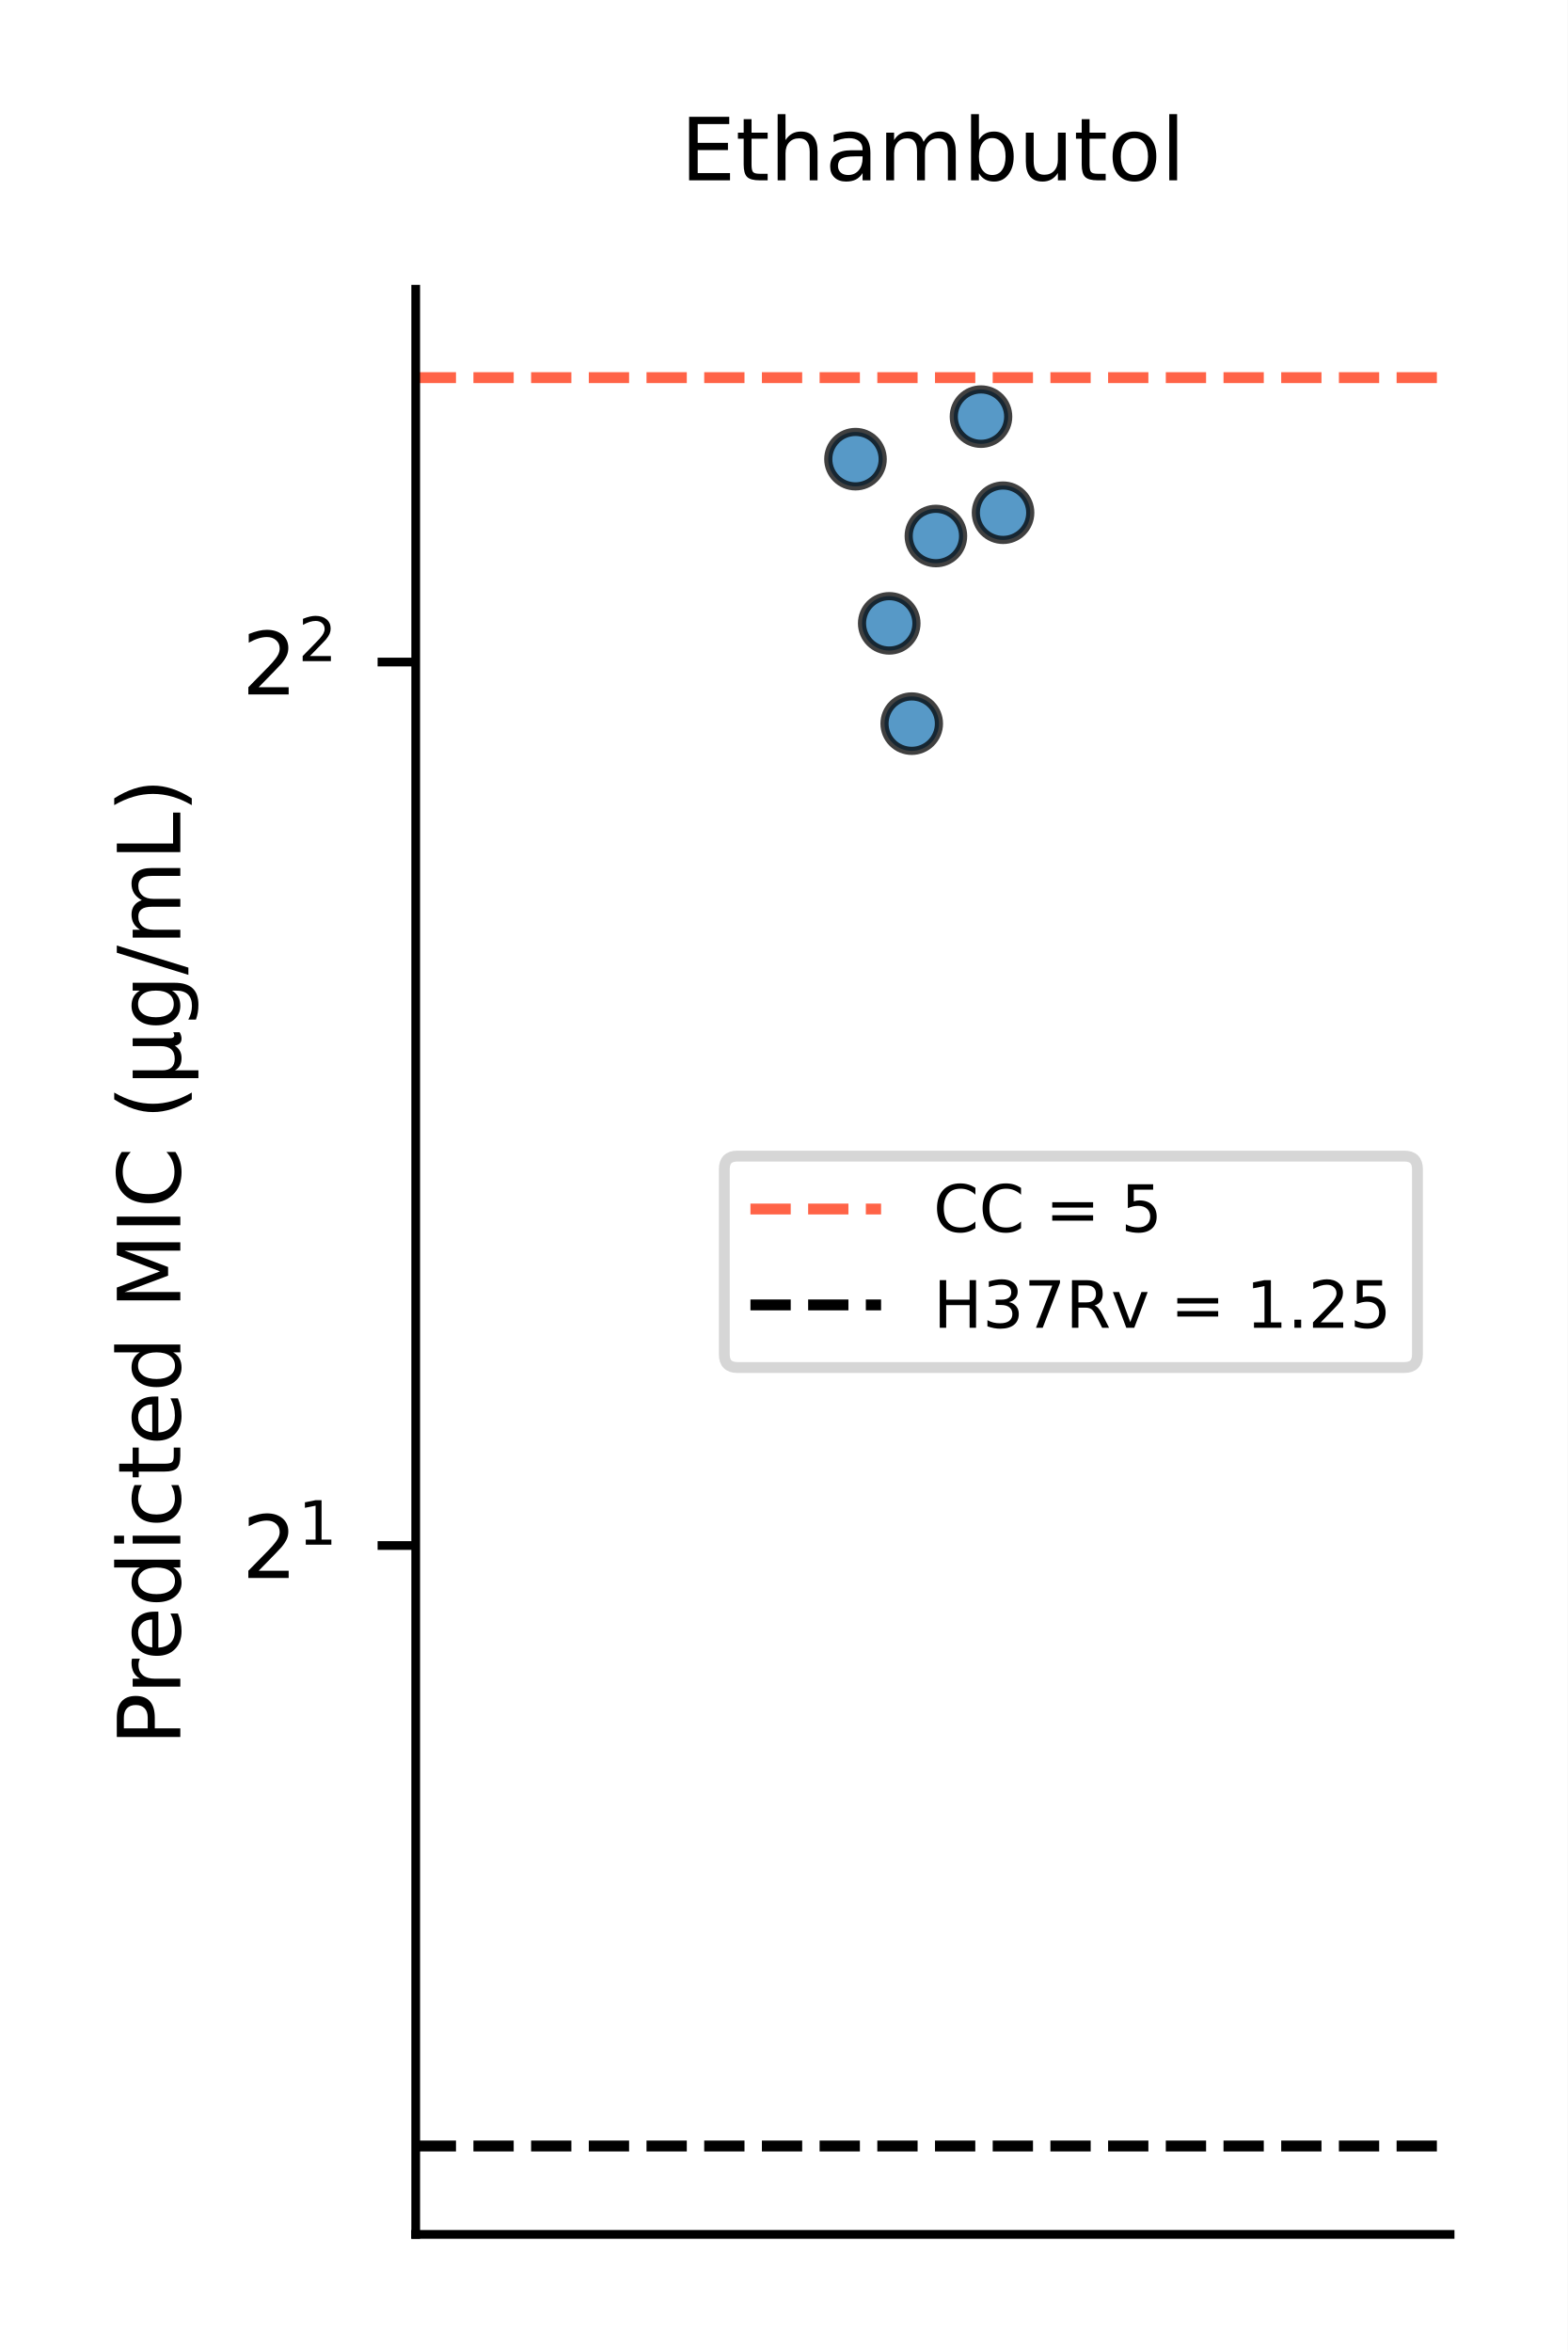
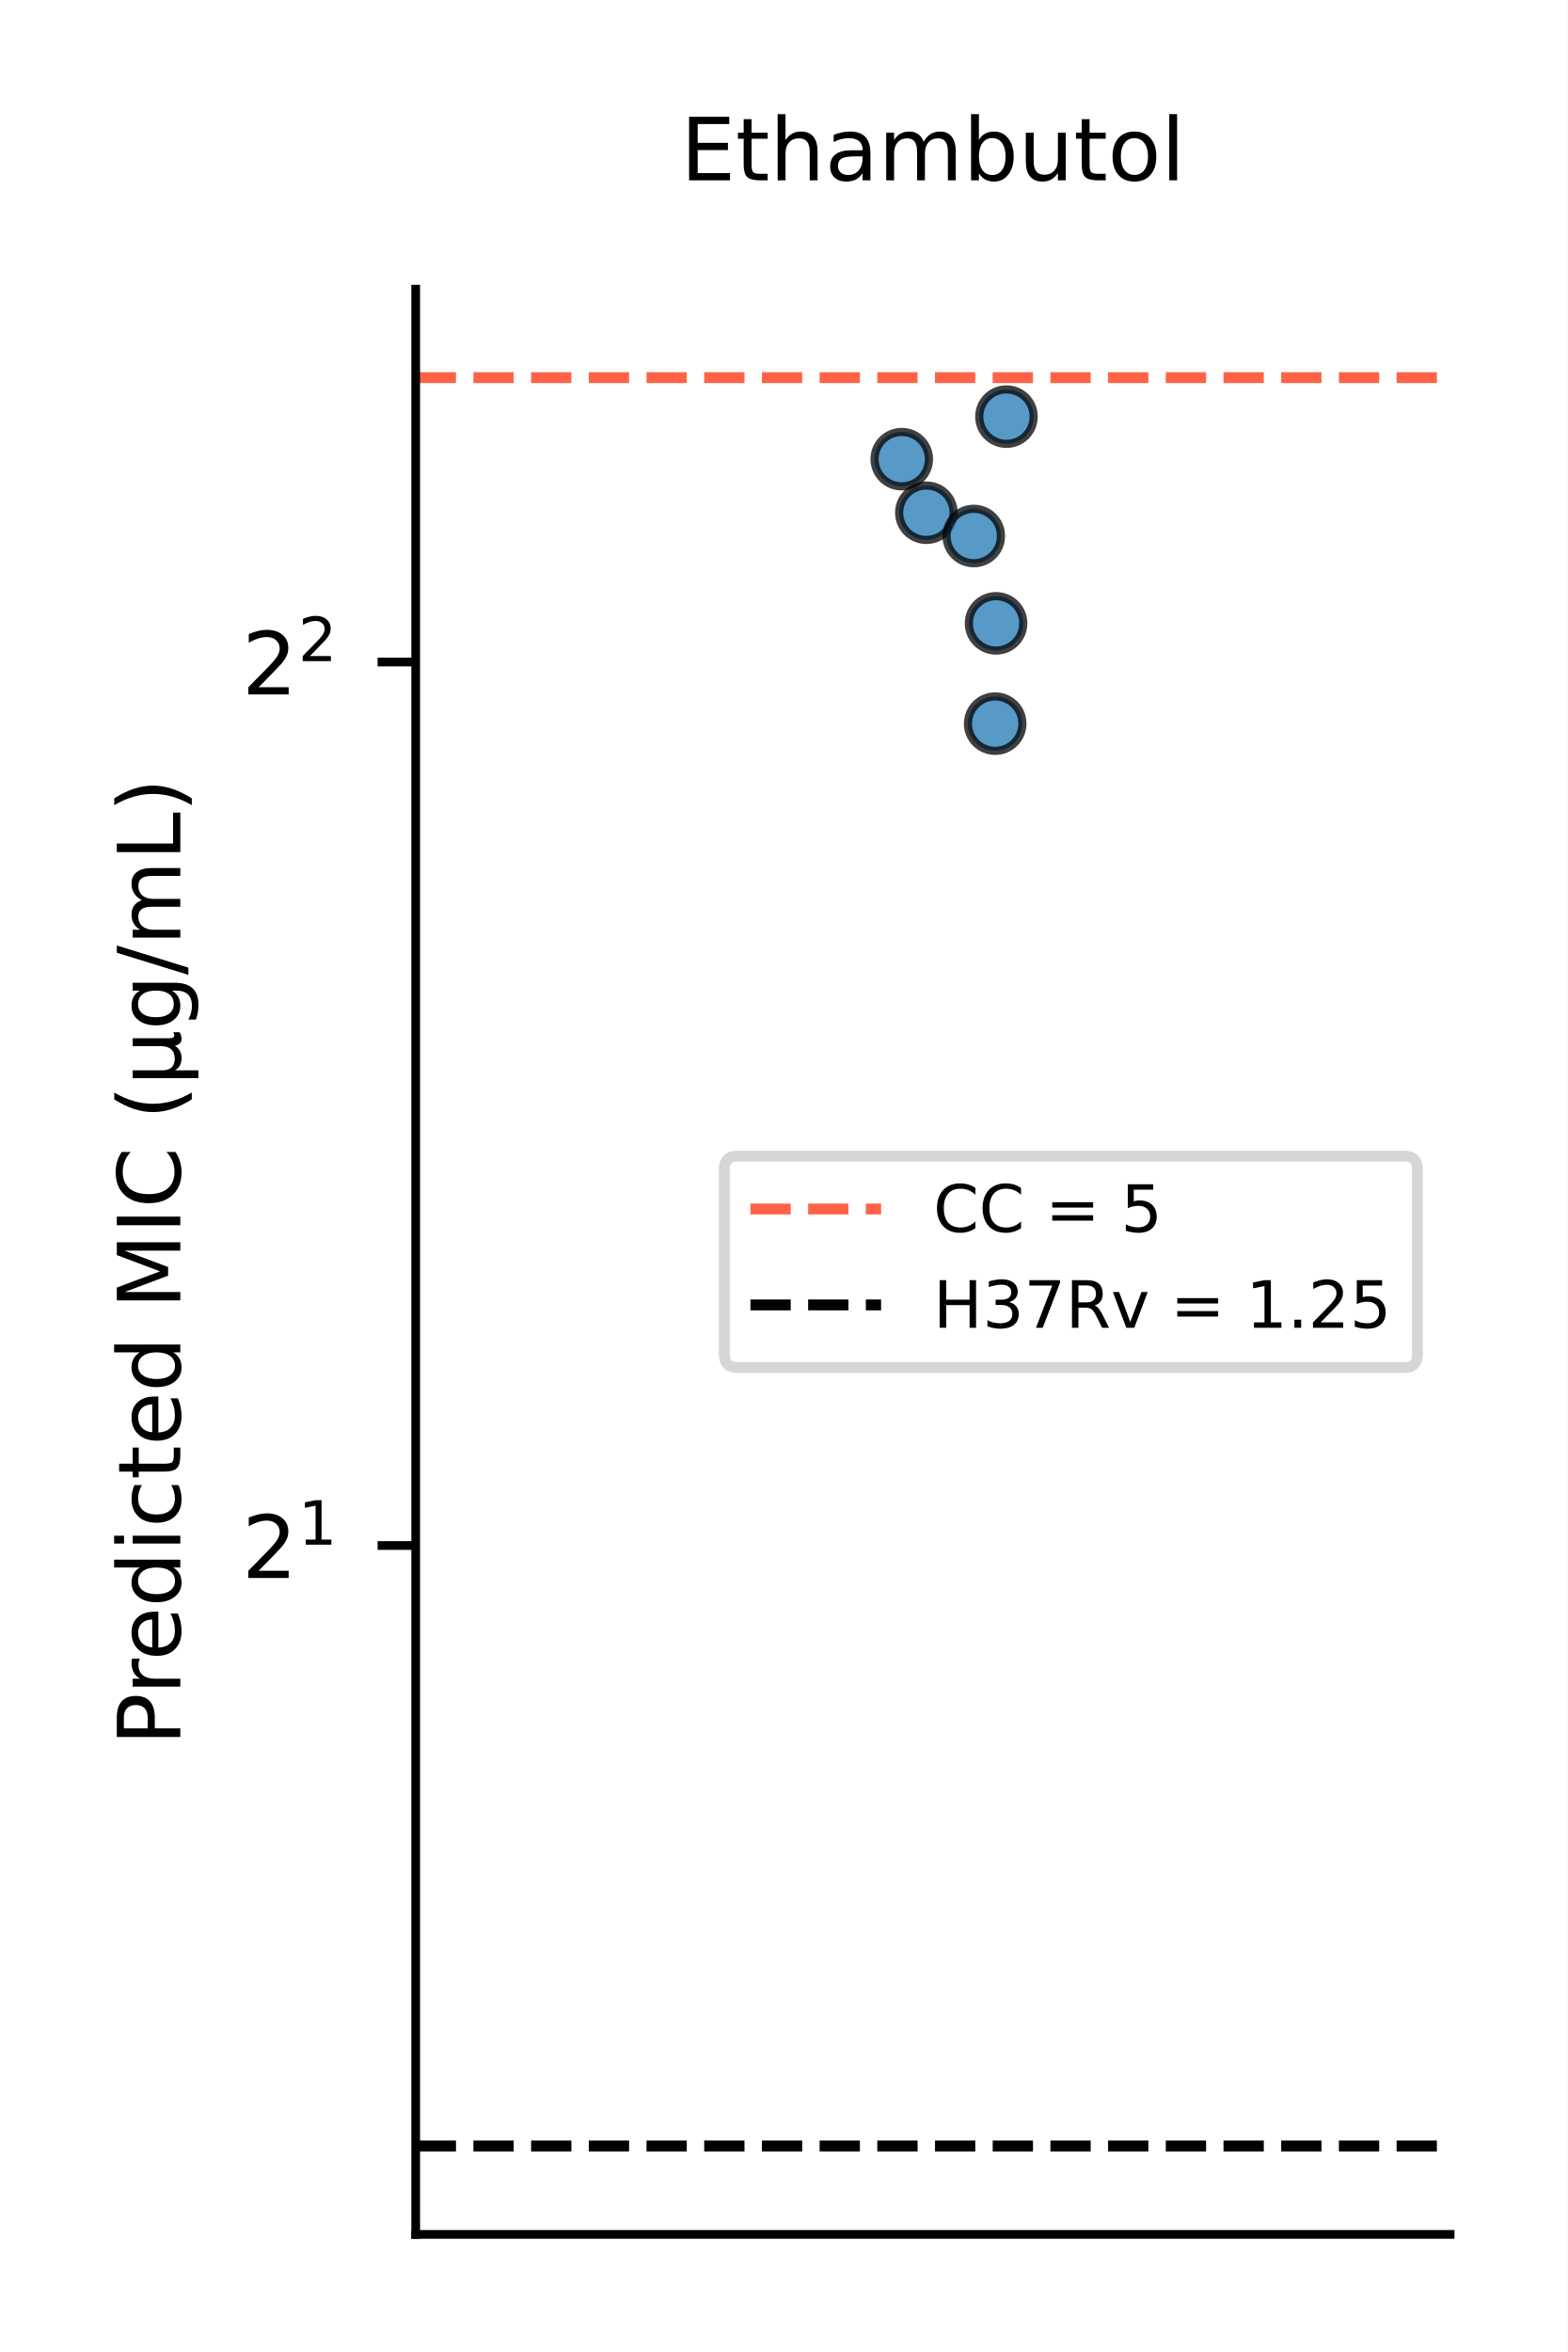
<svg xmlns="http://www.w3.org/2000/svg" xmlns:xlink="http://www.w3.org/1999/xlink" width="144pt" height="216pt" viewBox="0 0 144 216" version="1.1">
  <defs>
    <style type="text/css">*{stroke-linejoin: round; stroke-linecap: butt}</style>
  </defs>
  <g id="figure_1">
    <g id="patch_1">
      <path d="M 0 216  L 144 216  L 144 0  L 0 0  z " style="fill: #ffffff" />
    </g>
    <g id="axes_1">
      <g id="patch_2">
        <path d="M 38.185 205.2  L 133.2 205.2  L 133.2 26.56  L 38.185 26.56  z " style="fill: #ffffff" />
      </g>
      <g id="line2d_1">
-         <path d="M 38.185 34.68  L 133.2 34.68  " clip-path="url(#p48560c85ed)" style="fill: none; stroke-dasharray: 3.7,1.6; stroke-dashoffset: 0; stroke: #ff6347" />
+         <path d="M 38.185 34.68  L 133.2 34.68  " clip-path="url(#p0539d032a0)" style="fill: none; stroke-dasharray: 3.7,1.6; stroke-dashoffset: 0; stroke: #ff6347" />
      </g>
      <g id="line2d_2">
-         <path d="M 38.185 197.08  L 133.2 197.08  " clip-path="url(#p48560c85ed)" style="fill: none; stroke-dasharray: 3.7,1.6; stroke-dashoffset: 0; stroke: #000000" />
+         <path d="M 38.185 197.08  L 133.2 197.08  " clip-path="url(#p0539d032a0)" style="fill: none; stroke-dasharray: 3.7,1.6; stroke-dashoffset: 0; stroke: #000000" />
      </g>
      <g id="matplotlib.axis_1" />
      <g id="matplotlib.axis_2">
        <g id="ytick_1">
          <g id="line2d_3">
            <defs>
-               <path id="mfad4d07237" d="M 0 0  L -3.5 0  " style="stroke: #000000; stroke-width: 0.8" />
+               <path id="m483696d230" d="M 0 0  L -3.5 0  " style="stroke: #000000; stroke-width: 0.8" />
            </defs>
            <g>
-               <use xlink:href="#mfad4d07237" x="38.185" y="141.934" style="stroke: #000000; stroke-width: 0.8" />
+               <use xlink:href="#m483696d230" x="38.185" y="141.934" style="stroke: #000000; stroke-width: 0.8" />
            </g>
          </g>
          <g id="text_1">
            <g transform="translate(22.22524 144.9731) scale(0.08 -0.08)">
              <defs>
                <path id="DejaVuSans-32" d="M 1228 531  L 3431 531  L 3431 0  L 469 0  L 469 531  Q 828 903 1448 1529  Q 2069 2156 2228 2338  Q 2531 2678 2651 2914  Q 2772 3150 2772 3378  Q 2772 3750 2511 3984  Q 2250 4219 1831 4219  Q 1534 4219 1204 4116  Q 875 4013 500 3803  L 500 4441  Q 881 4594 1212 4672  Q 1544 4750 1819 4750  Q 2544 4750 2975 4387  Q 3406 4025 3406 3419  Q 3406 3131 3298 2873  Q 3191 2616 2906 2266  Q 2828 2175 2409 1742  Q 1991 1309 1228 531  z " transform="scale(0.015625)" />
                <path id="DejaVuSans-31" d="M 794 531  L 1825 531  L 1825 4091  L 703 3866  L 703 4441  L 1819 4666  L 2450 4666  L 2450 531  L 3481 531  L 3481 0  L 794 0  L 794 531  z " transform="scale(0.015625)" />
              </defs>
              <use xlink:href="#DejaVuSans-32" transform="translate(0 0.684375)" />
              <use xlink:href="#DejaVuSans-31" transform="translate(64.58008 38.96563) scale(0.7)" />
            </g>
          </g>
        </g>
        <g id="ytick_2">
          <g id="line2d_4">
            <g>
-               <use xlink:href="#mfad4d07237" x="38.185" y="60.799" style="stroke: #000000; stroke-width: 0.8" />
+               <use xlink:href="#m483696d230" x="38.185" y="60.799" style="stroke: #000000; stroke-width: 0.8" />
            </g>
          </g>
          <g id="text_2">
            <g transform="translate(22.22524 63.83878) scale(0.08 -0.08)">
              <use xlink:href="#DejaVuSans-32" transform="translate(0 0.765625)" />
              <use xlink:href="#DejaVuSans-32" transform="translate(64.58008 39.04688) scale(0.7)" />
            </g>
          </g>
        </g>
        <g id="text_3">
          <g transform="translate(16.56149 160.3013) rotate(-90) scale(0.08 -0.08)">
            <defs>
              <path id="DejaVuSans-50" d="M 1259 4147  L 1259 2394  L 2053 2394  Q 2494 2394 2734 2622  Q 2975 2850 2975 3272  Q 2975 3691 2734 3919  Q 2494 4147 2053 4147  L 1259 4147  z M 628 4666  L 2053 4666  Q 2838 4666 3239 4311  Q 3641 3956 3641 3272  Q 3641 2581 3239 2228  Q 2838 1875 2053 1875  L 1259 1875  L 1259 0  L 628 0  L 628 4666  z " transform="scale(0.015625)" />
              <path id="DejaVuSans-72" d="M 2631 2963  Q 2534 3019 2420 3045  Q 2306 3072 2169 3072  Q 1681 3072 1420 2755  Q 1159 2438 1159 1844  L 1159 0  L 581 0  L 581 3500  L 1159 3500  L 1159 2956  Q 1341 3275 1631 3429  Q 1922 3584 2338 3584  Q 2397 3584 2469 3576  Q 2541 3569 2628 3553  L 2631 2963  z " transform="scale(0.015625)" />
              <path id="DejaVuSans-65" d="M 3597 1894  L 3597 1613  L 953 1613  Q 991 1019 1311 708  Q 1631 397 2203 397  Q 2534 397 2845 478  Q 3156 559 3463 722  L 3463 178  Q 3153 47 2828 -22  Q 2503 -91 2169 -91  Q 1331 -91 842 396  Q 353 884 353 1716  Q 353 2575 817 3079  Q 1281 3584 2069 3584  Q 2775 3584 3186 3129  Q 3597 2675 3597 1894  z M 3022 2063  Q 3016 2534 2758 2815  Q 2500 3097 2075 3097  Q 1594 3097 1305 2825  Q 1016 2553 972 2059  L 3022 2063  z " transform="scale(0.015625)" />
              <path id="DejaVuSans-64" d="M 2906 2969  L 2906 4863  L 3481 4863  L 3481 0  L 2906 0  L 2906 525  Q 2725 213 2448 61  Q 2172 -91 1784 -91  Q 1150 -91 751 415  Q 353 922 353 1747  Q 353 2572 751 3078  Q 1150 3584 1784 3584  Q 2172 3584 2448 3432  Q 2725 3281 2906 2969  z M 947 1747  Q 947 1113 1208 752  Q 1469 391 1925 391  Q 2381 391 2643 752  Q 2906 1113 2906 1747  Q 2906 2381 2643 2742  Q 2381 3103 1925 3103  Q 1469 3103 1208 2742  Q 947 2381 947 1747  z " transform="scale(0.015625)" />
              <path id="DejaVuSans-69" d="M 603 3500  L 1178 3500  L 1178 0  L 603 0  L 603 3500  z M 603 4863  L 1178 4863  L 1178 4134  L 603 4134  L 603 4863  z " transform="scale(0.015625)" />
              <path id="DejaVuSans-63" d="M 3122 3366  L 3122 2828  Q 2878 2963 2633 3030  Q 2388 3097 2138 3097  Q 1578 3097 1268 2742  Q 959 2388 959 1747  Q 959 1106 1268 751  Q 1578 397 2138 397  Q 2388 397 2633 464  Q 2878 531 3122 666  L 3122 134  Q 2881 22 2623 -34  Q 2366 -91 2075 -91  Q 1284 -91 818 406  Q 353 903 353 1747  Q 353 2603 823 3093  Q 1294 3584 2113 3584  Q 2378 3584 2631 3529  Q 2884 3475 3122 3366  z " transform="scale(0.015625)" />
              <path id="DejaVuSans-74" d="M 1172 4494  L 1172 3500  L 2356 3500  L 2356 3053  L 1172 3053  L 1172 1153  Q 1172 725 1289 603  Q 1406 481 1766 481  L 2356 481  L 2356 0  L 1766 0  Q 1100 0 847 248  Q 594 497 594 1153  L 594 3053  L 172 3053  L 172 3500  L 594 3500  L 594 4494  L 1172 4494  z " transform="scale(0.015625)" />
              <path id="DejaVuSans-20" transform="scale(0.015625)" />
              <path id="DejaVuSans-4d" d="M 628 4666  L 1569 4666  L 2759 1491  L 3956 4666  L 4897 4666  L 4897 0  L 4281 0  L 4281 4097  L 3078 897  L 2444 897  L 1241 4097  L 1241 0  L 628 0  L 628 4666  z " transform="scale(0.015625)" />
              <path id="DejaVuSans-49" d="M 628 4666  L 1259 4666  L 1259 0  L 628 0  L 628 4666  z " transform="scale(0.015625)" />
              <path id="DejaVuSans-43" d="M 4122 4306  L 4122 3641  Q 3803 3938 3442 4084  Q 3081 4231 2675 4231  Q 1875 4231 1450 3742  Q 1025 3253 1025 2328  Q 1025 1406 1450 917  Q 1875 428 2675 428  Q 3081 428 3442 575  Q 3803 722 4122 1019  L 4122 359  Q 3791 134 3420 21  Q 3050 -91 2638 -91  Q 1578 -91 968 557  Q 359 1206 359 2328  Q 359 3453 968 4101  Q 1578 4750 2638 4750  Q 3056 4750 3426 4639  Q 3797 4528 4122 4306  z " transform="scale(0.015625)" />
              <path id="DejaVuSans-28" d="M 1984 4856  Q 1566 4138 1362 3434  Q 1159 2731 1159 2009  Q 1159 1288 1364 580  Q 1569 -128 1984 -844  L 1484 -844  Q 1016 -109 783 600  Q 550 1309 550 2009  Q 550 2706 781 3412  Q 1013 4119 1484 4856  L 1984 4856  z " transform="scale(0.015625)" />
              <path id="DejaVuSans-b5" d="M 544 -1331  L 544 3500  L 1119 3500  L 1119 1325  Q 1119 872 1334 640  Q 1550 409 1972 409  Q 2434 409 2667 671  Q 2900 934 2900 1459  L 2900 3500  L 3475 3500  L 3475 806  Q 3475 619 3529 530  Q 3584 441 3700 441  Q 3728 441 3778 458  Q 3828 475 3916 513  L 3916 50  Q 3788 -22 3673 -56  Q 3559 -91 3450 -91  Q 3234 -91 3106 31  Q 2978 153 2931 403  Q 2775 156 2548 32  Q 2322 -91 2016 -91  Q 1697 -91 1473 31  Q 1250 153 1119 397  L 1119 -1331  L 544 -1331  z " transform="scale(0.015625)" />
              <path id="DejaVuSans-67" d="M 2906 1791  Q 2906 2416 2648 2759  Q 2391 3103 1925 3103  Q 1463 3103 1205 2759  Q 947 2416 947 1791  Q 947 1169 1205 825  Q 1463 481 1925 481  Q 2391 481 2648 825  Q 2906 1169 2906 1791  z M 3481 434  Q 3481 -459 3084 -895  Q 2688 -1331 1869 -1331  Q 1566 -1331 1297 -1286  Q 1028 -1241 775 -1147  L 775 -588  Q 1028 -725 1275 -790  Q 1522 -856 1778 -856  Q 2344 -856 2625 -561  Q 2906 -266 2906 331  L 2906 616  Q 2728 306 2450 153  Q 2172 0 1784 0  Q 1141 0 747 490  Q 353 981 353 1791  Q 353 2603 747 3093  Q 1141 3584 1784 3584  Q 2172 3584 2450 3431  Q 2728 3278 2906 2969  L 2906 3500  L 3481 3500  L 3481 434  z " transform="scale(0.015625)" />
              <path id="DejaVuSans-2f" d="M 1625 4666  L 2156 4666  L 531 -594  L 0 -594  L 1625 4666  z " transform="scale(0.015625)" />
              <path id="DejaVuSans-6d" d="M 3328 2828  Q 3544 3216 3844 3400  Q 4144 3584 4550 3584  Q 5097 3584 5394 3201  Q 5691 2819 5691 2113  L 5691 0  L 5113 0  L 5113 2094  Q 5113 2597 4934 2840  Q 4756 3084 4391 3084  Q 3944 3084 3684 2787  Q 3425 2491 3425 1978  L 3425 0  L 2847 0  L 2847 2094  Q 2847 2600 2669 2842  Q 2491 3084 2119 3084  Q 1678 3084 1418 2786  Q 1159 2488 1159 1978  L 1159 0  L 581 0  L 581 3500  L 1159 3500  L 1159 2956  Q 1356 3278 1631 3431  Q 1906 3584 2284 3584  Q 2666 3584 2933 3390  Q 3200 3197 3328 2828  z " transform="scale(0.015625)" />
              <path id="DejaVuSans-4c" d="M 628 4666  L 1259 4666  L 1259 531  L 3531 531  L 3531 0  L 628 0  L 628 4666  z " transform="scale(0.015625)" />
              <path id="DejaVuSans-29" d="M 513 4856  L 1013 4856  Q 1481 4119 1714 3412  Q 1947 2706 1947 2009  Q 1947 1309 1714 600  Q 1481 -109 1013 -844  L 513 -844  Q 928 -128 1133 580  Q 1338 1288 1338 2009  Q 1338 2731 1133 3434  Q 928 4138 513 4856  z " transform="scale(0.015625)" />
            </defs>
            <use xlink:href="#DejaVuSans-50" />
            <use xlink:href="#DejaVuSans-72" x="58.553" />
            <use xlink:href="#DejaVuSans-65" x="97.416" />
            <use xlink:href="#DejaVuSans-64" x="158.939" />
            <use xlink:href="#DejaVuSans-69" x="222.416" />
            <use xlink:href="#DejaVuSans-63" x="250.199" />
            <use xlink:href="#DejaVuSans-74" x="305.18" />
            <use xlink:href="#DejaVuSans-65" x="344.389" />
            <use xlink:href="#DejaVuSans-64" x="405.912" />
            <use xlink:href="#DejaVuSans-20" x="469.389" />
            <use xlink:href="#DejaVuSans-4d" x="501.176" />
            <use xlink:href="#DejaVuSans-49" x="587.455" />
            <use xlink:href="#DejaVuSans-43" x="616.947" />
            <use xlink:href="#DejaVuSans-20" x="686.771" />
            <use xlink:href="#DejaVuSans-28" x="718.559" />
            <use xlink:href="#DejaVuSans-b5" x="757.572" />
            <use xlink:href="#DejaVuSans-67" x="821.195" />
            <use xlink:href="#DejaVuSans-2f" x="884.672" />
            <use xlink:href="#DejaVuSans-6d" x="918.363" />
            <use xlink:href="#DejaVuSans-4c" x="1015.775" />
            <use xlink:href="#DejaVuSans-29" x="1071.488" />
          </g>
        </g>
      </g>
      <g id="patch_3">
        <path d="M 38.185 205.2  L 38.185 26.56  " style="fill: none; stroke: #000000; stroke-width: 0.8; stroke-linejoin: miter; stroke-linecap: square" />
      </g>
      <g id="patch_4">
        <path d="M 38.185 205.2  L 133.2 205.2  " style="fill: none; stroke: #000000; stroke-width: 0.8; stroke-linejoin: miter; stroke-linecap: square" />
      </g>
      <g id="PathCollection_1">
        <defs>
-           <path id="m051fa03fda" d="M 0 2.5  C 0.663 2.5 1.299 2.237 1.768 1.768  C 2.237 1.299 2.5 0.663 2.5 0  C 2.5 -0.663 2.237 -1.299 1.768 -1.768  C 1.299 -2.237 0.663 -2.5 0 -2.5  C -0.663 -2.5 -1.299 -2.237 -1.768 -1.768  C -2.237 -1.299 -2.5 -0.663 -2.5 0  C -2.5 0.663 -2.237 1.299 -1.768 1.768  C -1.299 2.237 -0.663 2.5 0 2.5  z " style="stroke: #000000; stroke-opacity: 0.75; stroke-width: 0.75" />
+           <path id="m5bc59354bc" d="M 0 2.5  C 0.663 2.5 1.299 2.237 1.768 1.768  C 2.237 1.299 2.5 0.663 2.5 0  C 2.5 -0.663 2.237 -1.299 1.768 -1.768  C 1.299 -2.237 0.663 -2.5 0 -2.5  C -0.663 -2.5 -1.299 -2.237 -1.768 -1.768  C -2.237 -1.299 -2.5 -0.663 -2.5 0  C -2.5 0.663 -2.237 1.299 -1.768 1.768  C -1.299 2.237 -0.663 2.5 0 2.5  z " style="stroke: #000000; stroke-opacity: 0.75; stroke-width: 0.75" />
        </defs>
-         <g clip-path="url(#p48560c85ed)">
-           <use xlink:href="#m051fa03fda" x="78.581" y="42.167" style="fill: #1f77b4; fill-opacity: 0.75; stroke: #000000; stroke-opacity: 0.75; stroke-width: 0.75" />
-           <use xlink:href="#m051fa03fda" x="83.747" y="66.457" style="fill: #1f77b4; fill-opacity: 0.75; stroke: #000000; stroke-opacity: 0.75; stroke-width: 0.75" />
-           <use xlink:href="#m051fa03fda" x="81.68" y="57.246" style="fill: #1f77b4; fill-opacity: 0.75; stroke: #000000; stroke-opacity: 0.75; stroke-width: 0.75" />
-           <use xlink:href="#m051fa03fda" x="90.109" y="38.262" style="fill: #1f77b4; fill-opacity: 0.75; stroke: #000000; stroke-opacity: 0.75; stroke-width: 0.75" />
-           <use xlink:href="#m051fa03fda" x="92.135" y="47.087" style="fill: #1f77b4; fill-opacity: 0.75; stroke: #000000; stroke-opacity: 0.75; stroke-width: 0.75" />
-           <use xlink:href="#m051fa03fda" x="85.967" y="49.226" style="fill: #1f77b4; fill-opacity: 0.75; stroke: #000000; stroke-opacity: 0.75; stroke-width: 0.75" />
+         <g clip-path="url(#p0539d032a0)">
+           <use xlink:href="#m5bc59354bc" x="82.83" y="42.167" style="fill: #1f77b4; fill-opacity: 0.75; stroke: #000000; stroke-opacity: 0.75; stroke-width: 0.75" />
+           <use xlink:href="#m5bc59354bc" x="91.412" y="66.457" style="fill: #1f77b4; fill-opacity: 0.75; stroke: #000000; stroke-opacity: 0.75; stroke-width: 0.75" />
+           <use xlink:href="#m5bc59354bc" x="91.493" y="57.246" style="fill: #1f77b4; fill-opacity: 0.75; stroke: #000000; stroke-opacity: 0.75; stroke-width: 0.75" />
+           <use xlink:href="#m5bc59354bc" x="92.448" y="38.262" style="fill: #1f77b4; fill-opacity: 0.75; stroke: #000000; stroke-opacity: 0.75; stroke-width: 0.75" />
+           <use xlink:href="#m5bc59354bc" x="85.092" y="47.087" style="fill: #1f77b4; fill-opacity: 0.75; stroke: #000000; stroke-opacity: 0.75; stroke-width: 0.75" />
+           <use xlink:href="#m5bc59354bc" x="89.446" y="49.226" style="fill: #1f77b4; fill-opacity: 0.75; stroke: #000000; stroke-opacity: 0.75; stroke-width: 0.75" />
        </g>
      </g>
      <g id="text_4">
        <g transform="translate(62.51325 16.56) scale(0.08 -0.08)">
          <defs>
            <path id="DejaVuSans-45" d="M 628 4666  L 3578 4666  L 3578 4134  L 1259 4134  L 1259 2753  L 3481 2753  L 3481 2222  L 1259 2222  L 1259 531  L 3634 531  L 3634 0  L 628 0  L 628 4666  z " transform="scale(0.015625)" />
            <path id="DejaVuSans-68" d="M 3513 2113  L 3513 0  L 2938 0  L 2938 2094  Q 2938 2591 2744 2837  Q 2550 3084 2163 3084  Q 1697 3084 1428 2787  Q 1159 2491 1159 1978  L 1159 0  L 581 0  L 581 4863  L 1159 4863  L 1159 2956  Q 1366 3272 1645 3428  Q 1925 3584 2291 3584  Q 2894 3584 3203 3211  Q 3513 2838 3513 2113  z " transform="scale(0.015625)" />
            <path id="DejaVuSans-61" d="M 2194 1759  Q 1497 1759 1228 1600  Q 959 1441 959 1056  Q 959 750 1161 570  Q 1363 391 1709 391  Q 2188 391 2477 730  Q 2766 1069 2766 1631  L 2766 1759  L 2194 1759  z M 3341 1997  L 3341 0  L 2766 0  L 2766 531  Q 2569 213 2275 61  Q 1981 -91 1556 -91  Q 1019 -91 701 211  Q 384 513 384 1019  Q 384 1609 779 1909  Q 1175 2209 1959 2209  L 2766 2209  L 2766 2266  Q 2766 2663 2505 2880  Q 2244 3097 1772 3097  Q 1472 3097 1187 3025  Q 903 2953 641 2809  L 641 3341  Q 956 3463 1253 3523  Q 1550 3584 1831 3584  Q 2591 3584 2966 3190  Q 3341 2797 3341 1997  z " transform="scale(0.015625)" />
            <path id="DejaVuSans-62" d="M 3116 1747  Q 3116 2381 2855 2742  Q 2594 3103 2138 3103  Q 1681 3103 1420 2742  Q 1159 2381 1159 1747  Q 1159 1113 1420 752  Q 1681 391 2138 391  Q 2594 391 2855 752  Q 3116 1113 3116 1747  z M 1159 2969  Q 1341 3281 1617 3432  Q 1894 3584 2278 3584  Q 2916 3584 3314 3078  Q 3713 2572 3713 1747  Q 3713 922 3314 415  Q 2916 -91 2278 -91  Q 1894 -91 1617 61  Q 1341 213 1159 525  L 1159 0  L 581 0  L 581 4863  L 1159 4863  L 1159 2969  z " transform="scale(0.015625)" />
            <path id="DejaVuSans-75" d="M 544 1381  L 544 3500  L 1119 3500  L 1119 1403  Q 1119 906 1312 657  Q 1506 409 1894 409  Q 2359 409 2629 706  Q 2900 1003 2900 1516  L 2900 3500  L 3475 3500  L 3475 0  L 2900 0  L 2900 538  Q 2691 219 2414 64  Q 2138 -91 1772 -91  Q 1169 -91 856 284  Q 544 659 544 1381  z M 1991 3584  L 1991 3584  z " transform="scale(0.015625)" />
            <path id="DejaVuSans-6f" d="M 1959 3097  Q 1497 3097 1228 2736  Q 959 2375 959 1747  Q 959 1119 1226 758  Q 1494 397 1959 397  Q 2419 397 2687 759  Q 2956 1122 2956 1747  Q 2956 2369 2687 2733  Q 2419 3097 1959 3097  z M 1959 3584  Q 2709 3584 3137 3096  Q 3566 2609 3566 1747  Q 3566 888 3137 398  Q 2709 -91 1959 -91  Q 1206 -91 779 398  Q 353 888 353 1747  Q 353 2609 779 3096  Q 1206 3584 1959 3584  z " transform="scale(0.015625)" />
            <path id="DejaVuSans-6c" d="M 603 4863  L 1178 4863  L 1178 0  L 603 0  L 603 4863  z " transform="scale(0.015625)" />
          </defs>
          <use xlink:href="#DejaVuSans-45" />
          <use xlink:href="#DejaVuSans-74" x="63.184" />
          <use xlink:href="#DejaVuSans-68" x="102.393" />
          <use xlink:href="#DejaVuSans-61" x="165.771" />
          <use xlink:href="#DejaVuSans-6d" x="227.051" />
          <use xlink:href="#DejaVuSans-62" x="324.463" />
          <use xlink:href="#DejaVuSans-75" x="387.939" />
          <use xlink:href="#DejaVuSans-74" x="451.318" />
          <use xlink:href="#DejaVuSans-6f" x="490.527" />
          <use xlink:href="#DejaVuSans-6c" x="551.709" />
        </g>
      </g>
      <g id="legend_1">
        <g id="patch_5">
          <path d="M 67.732 125.587  L 129 125.587  Q 130.2 125.587 130.2 124.387  L 130.2 107.373  Q 130.2 106.173 129 106.173  L 67.732 106.173  Q 66.532 106.173 66.532 107.373  L 66.532 124.387  Q 66.532 125.587 67.732 125.587  z " style="fill: #ffffff; opacity: 0.8; stroke: #cccccc; stroke-linejoin: miter" />
        </g>
        <g id="line2d_5">
          <path d="M 68.932 111.032  L 74.932 111.032  L 80.932 111.032  " style="fill: none; stroke-dasharray: 3.7,1.6; stroke-dashoffset: 0; stroke: #ff6347" />
        </g>
        <g id="text_5">
          <g transform="translate(85.73156 113.1322) scale(0.06 -0.06)">
            <defs>
              <path id="DejaVuSans-3d" d="M 678 2906  L 4684 2906  L 4684 2381  L 678 2381  L 678 2906  z M 678 1631  L 4684 1631  L 4684 1100  L 678 1100  L 678 1631  z " transform="scale(0.015625)" />
              <path id="DejaVuSans-35" d="M 691 4666  L 3169 4666  L 3169 4134  L 1269 4134  L 1269 2991  Q 1406 3038 1543 3061  Q 1681 3084 1819 3084  Q 2600 3084 3056 2656  Q 3513 2228 3513 1497  Q 3513 744 3044 326  Q 2575 -91 1722 -91  Q 1428 -91 1123 -41  Q 819 9 494 109  L 494 744  Q 775 591 1075 516  Q 1375 441 1709 441  Q 2250 441 2565 725  Q 2881 1009 2881 1497  Q 2881 1984 2565 2268  Q 2250 2553 1709 2553  Q 1456 2553 1204 2497  Q 953 2441 691 2322  L 691 4666  z " transform="scale(0.015625)" />
            </defs>
            <use xlink:href="#DejaVuSans-43" />
            <use xlink:href="#DejaVuSans-43" x="69.824" />
            <use xlink:href="#DejaVuSans-20" x="139.648" />
            <use xlink:href="#DejaVuSans-3d" x="171.436" />
            <use xlink:href="#DejaVuSans-20" x="255.225" />
            <use xlink:href="#DejaVuSans-35" x="287.012" />
          </g>
        </g>
        <g id="line2d_6">
          <path d="M 68.932 119.839  L 74.932 119.839  L 80.932 119.839  " style="fill: none; stroke-dasharray: 3.7,1.6; stroke-dashoffset: 0; stroke: #000000" />
        </g>
        <g id="text_6">
          <g transform="translate(85.73156 121.9391) scale(0.06 -0.06)">
            <defs>
              <path id="DejaVuSans-48" d="M 628 4666  L 1259 4666  L 1259 2753  L 3553 2753  L 3553 4666  L 4184 4666  L 4184 0  L 3553 0  L 3553 2222  L 1259 2222  L 1259 0  L 628 0  L 628 4666  z " transform="scale(0.015625)" />
              <path id="DejaVuSans-33" d="M 2597 2516  Q 3050 2419 3304 2112  Q 3559 1806 3559 1356  Q 3559 666 3084 287  Q 2609 -91 1734 -91  Q 1441 -91 1130 -33  Q 819 25 488 141  L 488 750  Q 750 597 1062 519  Q 1375 441 1716 441  Q 2309 441 2620 675  Q 2931 909 2931 1356  Q 2931 1769 2642 2001  Q 2353 2234 1838 2234  L 1294 2234  L 1294 2753  L 1863 2753  Q 2328 2753 2575 2939  Q 2822 3125 2822 3475  Q 2822 3834 2567 4026  Q 2313 4219 1838 4219  Q 1578 4219 1281 4162  Q 984 4106 628 3988  L 628 4550  Q 988 4650 1302 4700  Q 1616 4750 1894 4750  Q 2613 4750 3031 4423  Q 3450 4097 3450 3541  Q 3450 3153 3228 2886  Q 3006 2619 2597 2516  z " transform="scale(0.015625)" />
              <path id="DejaVuSans-37" d="M 525 4666  L 3525 4666  L 3525 4397  L 1831 0  L 1172 0  L 2766 4134  L 525 4134  L 525 4666  z " transform="scale(0.015625)" />
              <path id="DejaVuSans-52" d="M 2841 2188  Q 3044 2119 3236 1894  Q 3428 1669 3622 1275  L 4263 0  L 3584 0  L 2988 1197  Q 2756 1666 2539 1819  Q 2322 1972 1947 1972  L 1259 1972  L 1259 0  L 628 0  L 628 4666  L 2053 4666  Q 2853 4666 3247 4331  Q 3641 3997 3641 3322  Q 3641 2881 3436 2590  Q 3231 2300 2841 2188  z M 1259 4147  L 1259 2491  L 2053 2491  Q 2509 2491 2742 2702  Q 2975 2913 2975 3322  Q 2975 3731 2742 3939  Q 2509 4147 2053 4147  L 1259 4147  z " transform="scale(0.015625)" />
              <path id="DejaVuSans-76" d="M 191 3500  L 800 3500  L 1894 563  L 2988 3500  L 3597 3500  L 2284 0  L 1503 0  L 191 3500  z " transform="scale(0.015625)" />
              <path id="DejaVuSans-2e" d="M 684 794  L 1344 794  L 1344 0  L 684 0  L 684 794  z " transform="scale(0.015625)" />
            </defs>
            <use xlink:href="#DejaVuSans-48" />
            <use xlink:href="#DejaVuSans-33" x="75.195" />
            <use xlink:href="#DejaVuSans-37" x="138.818" />
            <use xlink:href="#DejaVuSans-52" x="202.441" />
            <use xlink:href="#DejaVuSans-76" x="271.924" />
            <use xlink:href="#DejaVuSans-20" x="331.104" />
            <use xlink:href="#DejaVuSans-3d" x="362.891" />
            <use xlink:href="#DejaVuSans-20" x="446.68" />
            <use xlink:href="#DejaVuSans-31" x="478.467" />
            <use xlink:href="#DejaVuSans-2e" x="542.09" />
            <use xlink:href="#DejaVuSans-32" x="573.877" />
            <use xlink:href="#DejaVuSans-35" x="637.5" />
          </g>
        </g>
      </g>
    </g>
  </g>
  <defs>
-     <clipPath id="p48560c85ed">
+     <clipPath id="p0539d032a0">
      <rect x="38.185" y="26.56" width="95.015" height="178.64" />
    </clipPath>
  </defs>
</svg>
